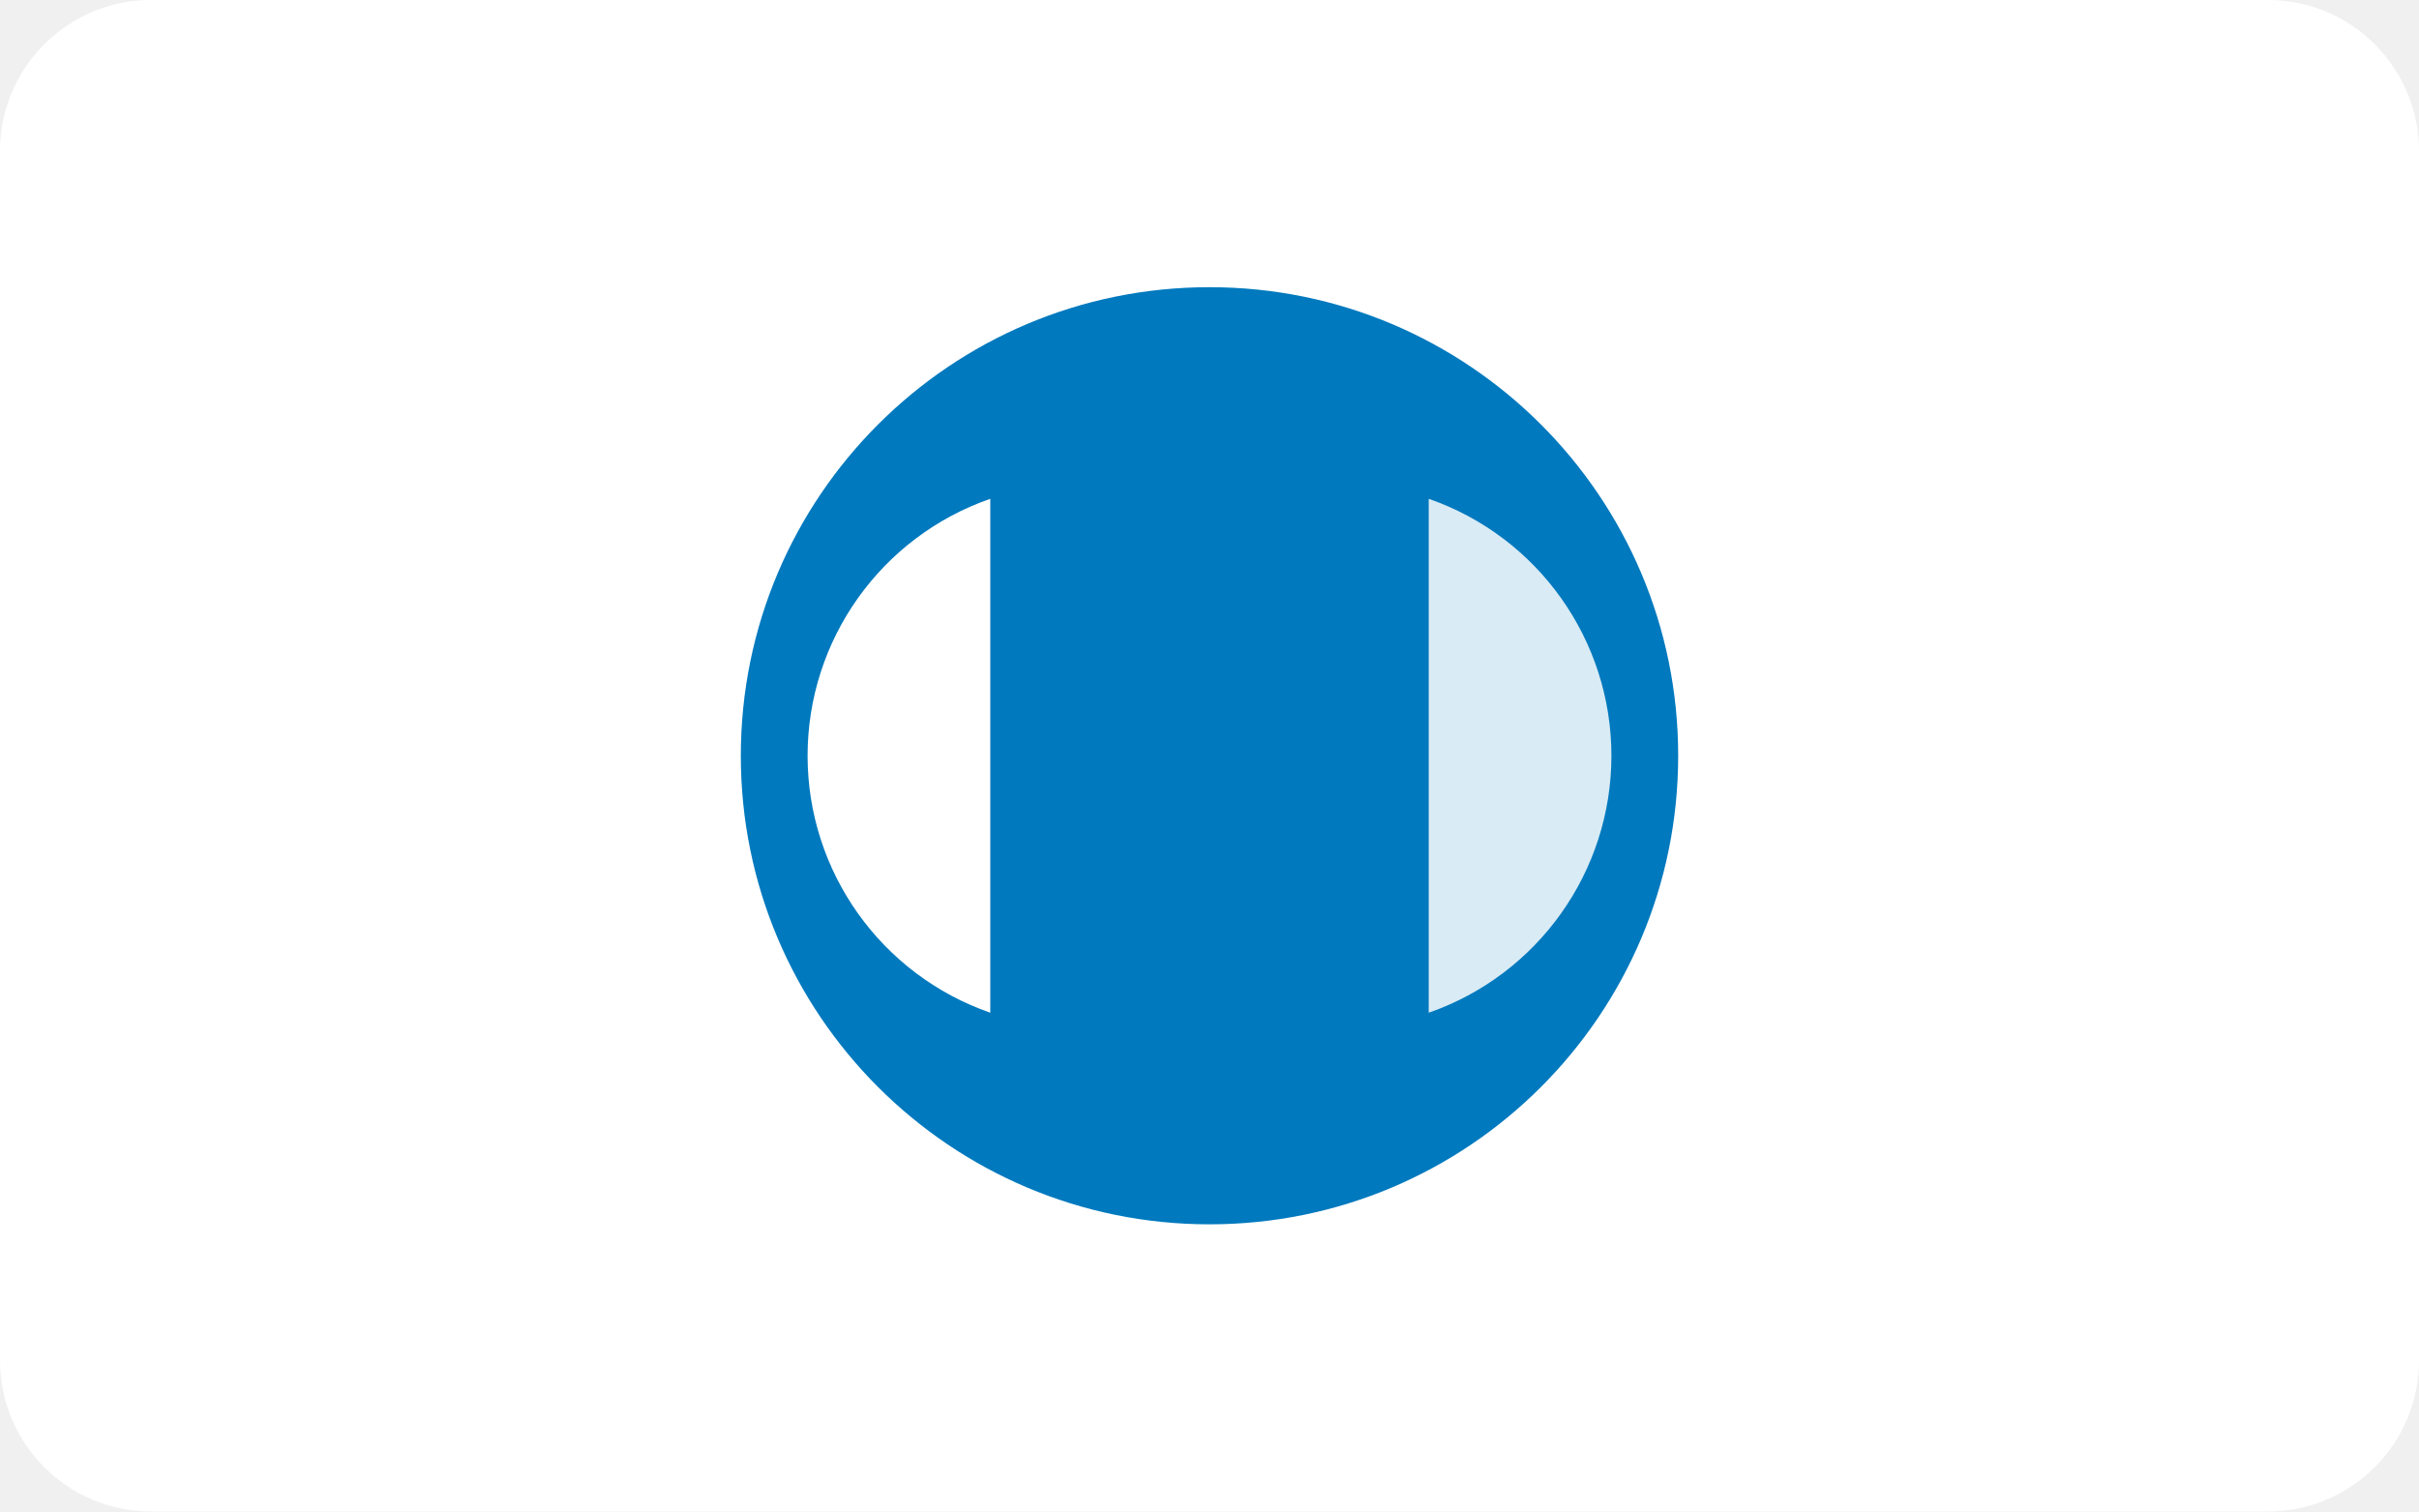
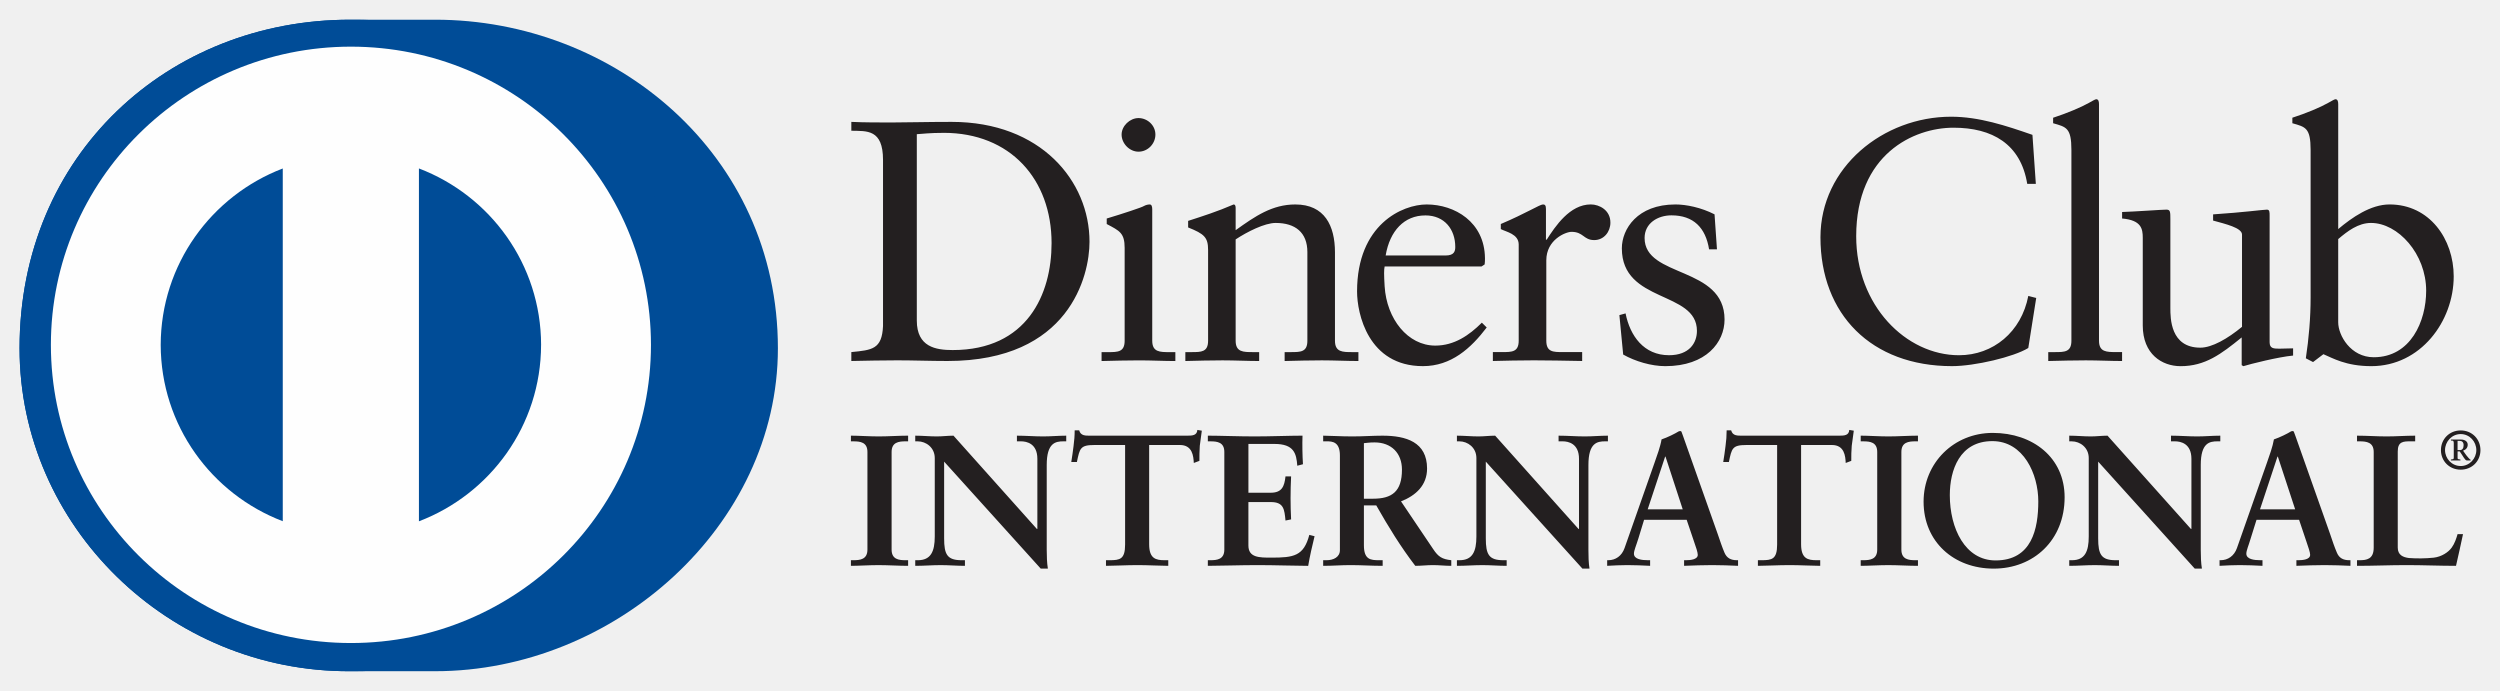
- <svg xmlns="http://www.w3.org/2000/svg" width="32" height="20" fill="none" role="img" aria-label="Diners Club">
-   <g clip-path="url(#dinersPay_svg__a)">
-     <rect width="32" height="20" fill="#fff" rx="2" />
-     <circle cx="16" cy="10" r="6.2" fill="#0079BE" />
-     <path fill="#fff" d="M13.1 6.6a3.6 3.6 0 0 0 0 6.8V6.6z" />
-     <path fill="#fff" d="M18.9 6.6a3.6 3.6 0 0 1 0 6.8V6.6z" opacity=".85" />
-   </g>
-   <defs>
-     <clipPath id="dinersPay_svg__a">
-       <rect width="32" height="20" fill="#fff" rx="2" />
-     </clipPath>
-   </defs>
+ <svg xmlns="http://www.w3.org/2000/svg" id="svg2620" version="1.1" width="1024" height="283" viewBox="-1.088 -1.088 139.17 38.444">
+   <defs id="defs2617" />
+   <path mask="none" d="m 46.28,30.089 h 0.147 c 0.374,0 0.773,-0.05 0.773,-0.59 v -5.437 c 0,-0.542 -0.399,-0.59 -0.773,-0.59 h -0.146 v -0.317 c 0.408,0 1.033,0.043 1.546,0.043 0.522,0 1.148,-0.043 1.638,-0.043 v 0.316 h -0.146 c -0.375,0 -0.773,0.05 -0.773,0.59 v 5.437 c 0,0.542 0.398,0.591 0.773,0.591 h 0.146 v 0.313 c -0.5,0 -1.128,-0.04 -1.65,-0.04 -0.512,0 -1.126,0.04 -1.534,0.04 v -0.313 z m 10.36,-1.732 0.02,-0.02 v -3.892 c 0,-0.851 -0.595,-0.974 -0.91,-0.974 h -0.228 v -0.315 c 0.49,0 0.972,0.042 1.462,0.042 0.427,0 0.857,-0.042 1.283,-0.042 v 0.315 h -0.154 c -0.44,0 -0.932,0.08 -0.932,1.316 v 4.723 c 0,0.363 0.012,0.725 0.064,1.047 h -0.397 l -5.378,-5.956 v 4.274 c 0,0.906 0.176,1.214 0.98,1.214 h 0.178 v 0.313 c -0.448,0 -0.898,-0.04 -1.348,-0.04 -0.467,0 -0.949,0.04 -1.418,0.04 v -0.313 h 0.146 c 0.72,0 0.94,-0.485 0.94,-1.317 v -4.37 c 0,-0.581 -0.482,-0.931 -0.95,-0.931 h -0.136 v -0.315 c 0.395,0 0.803,0.042 1.199,0.042 0.315,0 0.619,-0.042 0.93,-0.042 z m 3.191,-4.681 c -0.784,0 -0.812,0.187 -0.97,0.944 h -0.313 c 0.043,-0.29 0.093,-0.58 0.126,-0.883 0.04,-0.29 0.063,-0.581 0.063,-0.88 h 0.25 c 0.085,0.311 0.345,0.299 0.627,0.299 h 5.389 c 0.28,0 0.543,-0.01 0.564,-0.32 l 0.248,0.042 c -0.038,0.278 -0.08,0.56 -0.113,0.84 -0.021,0.28 -0.021,0.56 -0.021,0.84 l -0.312,0.117 c -0.021,-0.386 -0.075,-1 -0.774,-1 h -1.712 v 5.523 c 0,0.801 0.366,0.891 0.867,0.891 h 0.197 v 0.313 c -0.406,0 -1.138,-0.041 -1.702,-0.041 -0.625,0 -1.358,0.041 -1.765,0.041 v -0.313 h 0.198 c 0.576,0 0.866,-0.05 0.866,-0.869 v -5.544 z m 6.319,6.413 h 0.146 c 0.375,0 0.772,-0.05 0.772,-0.59 v -5.437 c 0,-0.542 -0.397,-0.59 -0.772,-0.59 H 66.15 v -0.317 c 0.635,0 1.725,0.043 2.6,0.043 0.878,0 1.963,-0.043 2.67,-0.043 -0.017,0.448 -0.006,1.135 0.025,1.591 l -0.316,0.083 c -0.05,-0.674 -0.175,-1.213 -1.272,-1.213 h -1.448 v 2.716 h 1.239 c 0.628,0 0.764,-0.35 0.825,-0.91 h 0.312 c -0.02,0.404 -0.03,0.808 -0.03,1.213 0,0.395 0.01,0.789 0.03,1.182 l -0.312,0.063 c -0.061,-0.623 -0.093,-1.028 -0.815,-1.028 h -1.25 v 2.418 c 0,0.675 0.604,0.675 1.27,0.675 1.256,0 1.808,-0.083 2.121,-1.266 l 0.292,0.074 c -0.136,0.551 -0.26,1.097 -0.355,1.65 -0.667,0 -1.87,-0.042 -2.809,-0.042 -0.94,0 -2.182,0.041 -2.777,0.041 z m 8.688,-3.424 h 0.51 c 1.045,0 1.608,-0.393 1.608,-1.619 0,-0.921 -0.595,-1.515 -1.524,-1.515 -0.316,0 -0.449,0.033 -0.594,0.042 z m -1.336,-2.408 c 0,-0.758 -0.418,-0.787 -0.742,-0.787 h -0.19 v -0.314 c 0.334,0 0.982,0.042 1.62,0.042 0.625,0 1.127,-0.042 1.682,-0.042 1.313,0 2.482,0.353 2.482,1.829 0,0.933 -0.624,1.503 -1.45,1.828 l 1.788,2.654 c 0.291,0.44 0.498,0.562 1.01,0.622 v 0.313 c -0.344,0 -0.678,-0.041 -1.022,-0.041 -0.326,0 -0.659,0.041 -0.982,0.041 -0.804,-1.047 -1.494,-2.17 -2.172,-3.364 h -0.688 v 2.221 c 0,0.802 0.375,0.83 0.854,0.83 h 0.19 v 0.313 c -0.597,0 -1.202,-0.041 -1.797,-0.041 -0.5,0 -0.992,0.041 -1.515,0.041 v -0.313 h 0.19 c 0.384,0 0.742,-0.174 0.742,-0.56 z m 13.29,4.1 0.02,-0.02 v -3.892 c 0,-0.851 -0.595,-0.974 -0.907,-0.974 h -0.23 v -0.315 c 0.491,0 0.969,0.042 1.462,0.042 0.43,0 0.856,-0.042 1.285,-0.042 v 0.315 h -0.155 c -0.44,0 -0.931,0.08 -0.931,1.316 v 4.723 c 0,0.363 0.009,0.725 0.06,1.047 h -0.394 l -5.378,-5.956 v 4.274 c 0,0.906 0.178,1.214 0.982,1.214 h 0.179 v 0.313 c -0.45,0 -0.901,-0.04 -1.35,-0.04 -0.47,0 -0.95,0.04 -1.419,0.04 v -0.313 h 0.144 c 0.723,0 0.94,-0.485 0.94,-1.317 v -4.37 c 0,-0.581 -0.48,-0.931 -0.948,-0.931 h -0.136 v -0.315 c 0.395,0 0.806,0.042 1.2,0.042 0.312,0 0.615,-0.042 0.929,-0.042 z m 4.835,-4.037 h -0.02 l -0.972,2.937 h 1.951 z m -1.523,4.598 c -0.106,0.352 -0.234,0.625 -0.234,0.808 0,0.313 0.442,0.363 0.785,0.363 h 0.116 v 0.312 c -0.42,-0.02 -0.847,-0.04 -1.266,-0.04 -0.376,0 -0.75,0.02 -1.125,0.04 v -0.312 h 0.06 c 0.408,0 0.755,-0.239 0.907,-0.674 l 1.673,-4.761 c 0.135,-0.386 0.326,-0.903 0.387,-1.29 0.334,-0.113 0.752,-0.32 0.95,-0.445 0.033,-0.011 0.05,-0.019 0.084,-0.019 0.03,0 0.05,0 0.073,0.03 0.031,0.083 0.062,0.176 0.095,0.26 l 1.92,5.428 c 0.125,0.363 0.251,0.748 0.385,1.06 0.127,0.289 0.347,0.411 0.691,0.411 h 0.061 v 0.312 c -0.468,-0.02 -0.939,-0.04 -1.439,-0.04 -0.51,0 -1.034,0.02 -1.565,0.04 v -0.312 h 0.115 c 0.238,0 0.646,-0.039 0.646,-0.299 0,-0.136 -0.093,-0.416 -0.211,-0.748 l -0.407,-1.204 h -2.37 l -0.33,1.08 z m 6.024,-5.242 c -0.785,0 -0.815,0.187 -0.972,0.944 h -0.315 c 0.043,-0.29 0.096,-0.58 0.127,-0.883 0.042,-0.29 0.063,-0.581 0.063,-0.88 h 0.25 c 0.083,0.311 0.345,0.299 0.626,0.299 h 5.389 c 0.281,0 0.54,-0.01 0.562,-0.32 l 0.251,0.042 c -0.04,0.278 -0.08,0.56 -0.114,0.84 -0.026,0.28 -0.026,0.56 -0.026,0.84 l -0.31,0.117 c -0.017,-0.386 -0.072,-1 -0.77,-1 h -1.714 v 5.523 c 0,0.801 0.366,0.891 0.868,0.891 h 0.197 v 0.313 c -0.406,0 -1.137,-0.041 -1.702,-0.041 -0.625,0 -1.358,0.041 -1.767,0.041 v -0.313 h 0.2 c 0.577,0 0.87,-0.05 0.87,-0.869 v -5.544 z m 6.366,6.413 h 0.146 c 0.378,0 0.773,-0.05 0.773,-0.59 v -5.437 c 0,-0.542 -0.395,-0.59 -0.773,-0.59 h -0.146 v -0.317 c 0.407,0 1.033,0.043 1.544,0.043 0.523,0 1.149,-0.043 1.643,-0.043 v 0.316 h -0.146 c -0.379,0 -0.777,0.05 -0.777,0.59 v 5.437 c 0,0.542 0.398,0.591 0.777,0.591 h 0.146 v 0.313 c -0.503,0 -1.13,-0.04 -1.652,-0.04 -0.513,0 -1.128,0.04 -1.535,0.04 z m 7.507,0.012 c 2.029,0 2.379,-1.775 2.379,-3.288 0,-1.517 -0.821,-3.354 -2.556,-3.354 -1.826,0 -2.37,1.619 -2.37,3.008 0,1.859 0.857,3.634 2.547,3.634 m -0.156,-7.099 c 2.225,0 4,1.37 4,3.582 0,2.387 -1.722,3.973 -3.947,3.973 -2.217,0 -3.904,-1.492 -3.904,-3.727 0,-2.155 1.68,-3.828 3.85,-3.828 m 11.039,5.355 0.021,-0.02 v -3.892 c 0,-0.851 -0.596,-0.974 -0.912,-0.974 h -0.225 v -0.315 c 0.488,0 0.97,0.042 1.46,0.042 0.431,0 0.858,-0.042 1.285,-0.042 v 0.315 h -0.156 c -0.441,0 -0.932,0.08 -0.932,1.316 v 4.723 c 0,0.363 0.012,0.725 0.064,1.047 h -0.398 l -5.377,-5.956 v 4.274 c 0,0.906 0.177,1.214 0.982,1.214 h 0.177 v 0.313 c -0.449,0 -0.897,-0.04 -1.347,-0.04 -0.47,0 -0.951,0.04 -1.422,0.04 v -0.313 h 0.148 c 0.723,0 0.937,-0.485 0.937,-1.317 v -4.37 c 0,-0.581 -0.477,-0.931 -0.95,-0.931 h -0.135 v -0.315 c 0.398,0 0.804,0.042 1.203,0.042 0.312,0 0.615,-0.042 0.928,-0.042 l 4.65,5.201 z m 4.832,-4.037 h -0.02 l -0.973,2.937 h 1.957 z m -1.525,4.598 c -0.102,0.352 -0.229,0.625 -0.229,0.808 0,0.313 0.442,0.363 0.782,0.363 h 0.117 v 0.312 c -0.419,-0.02 -0.846,-0.04 -1.264,-0.04 -0.38,0 -0.753,0.02 -1.126,0.04 v -0.312 h 0.057 c 0.41,0 0.757,-0.239 0.911,-0.674 l 1.673,-4.761 c 0.136,-0.386 0.322,-0.903 0.385,-1.29 0.334,-0.113 0.751,-0.32 0.95,-0.445 0.032,-0.011 0.053,-0.019 0.085,-0.019 0.03,0 0.049,0 0.072,0.03 0.032,0.083 0.062,0.176 0.097,0.26 l 1.92,5.428 c 0.122,0.363 0.25,0.748 0.386,1.06 0.123,0.289 0.345,0.411 0.689,0.411 h 0.062 v 0.312 c -0.469,-0.02 -0.94,-0.04 -1.44,-0.04 -0.513,0 -1.036,0.02 -1.569,0.04 v -0.312 h 0.117 c 0.238,0 0.648,-0.039 0.648,-0.299 0,-0.136 -0.096,-0.416 -0.211,-0.748 l -0.405,-1.204 h -2.369 z m 8.2,0.467 c 0,0.415 0.29,0.54 0.625,0.582 0.427,0.031 0.897,0.031 1.38,-0.02 0.436,-0.051 0.814,-0.302 1,-0.562 0.167,-0.23 0.259,-0.518 0.325,-0.748 h 0.303 c -0.117,0.592 -0.263,1.175 -0.39,1.765 -0.917,0 -1.837,-0.041 -2.753,-0.041 -0.92,0 -1.84,0.041 -2.758,0.041 v -0.313 h 0.143 c 0.38,0 0.786,-0.05 0.786,-0.695 v -5.333 c 0,-0.541 -0.406,-0.59 -0.786,-0.59 h -0.143 v -0.315 c 0.553,0 1.097,0.042 1.648,0.042 0.534,0 1.056,-0.042 1.59,-0.042 v 0.315 h -0.263 c -0.396,0 -0.707,0.01 -0.707,0.56 z" id="path2432" style="fill:#231f20;fill-rule:evenodd" />
+   <path style="fill:#231f20;fill-rule:evenodd" id="path2437" mask="none" d="m 135.719,23.959 h 0.13 c 0.141,0 0.207,-0.106 0.207,-0.278 0,-0.175 -0.105,-0.235 -0.216,-0.235 h -0.12 v 0.513 z m -0.371,0.577 v -0.054 c 0.133,-0.019 0.16,-0.013 0.16,-0.099 v -0.807 c -0.001,-0.115 -0.014,-0.154 -0.158,-0.148 v -0.056 h 0.565 c 0.19,0 0.37,0.093 0.37,0.29 0,0.165 -0.108,0.282 -0.26,0.33 l 0.179,0.252 c 0.086,0.11 0.181,0.22 0.244,0.257 v 0.035 h -0.212 c -0.103,0 -0.192,-0.216 -0.395,-0.503 h -0.12 v 0.362 c 0,0.074 0.025,0.068 0.158,0.087 v 0.054 h -0.53 z m 0.546,0.31 c 0.492,0 0.87,-0.416 0.87,-0.887 0,-0.47 -0.37,-0.892 -0.87,-0.892 -0.496,0 -0.872,0.421 -0.872,0.892 0,0.471 0.376,0.886 0.872,0.886 z m 0,-1.982 c 0.629,0 1.1,0.482 1.1,1.095 0,0.614 -0.471,1.09 -1.1,1.09 -0.628,0 -1.1,-0.476 -1.1,-1.09 0,-0.613 0.472,-1.095 1.1,-1.095 z" />
+   <path id="path2441" d="m 115.604,4.427 c -0.056,0 -0.212,0.096 -0.422,0.211 -0.404,0.23 -1.211,0.571 -1.977,0.82 v 0.305 c 0.73,0.21 1.018,0.248 1.018,1.49 V 17.871 c 0,0.632 -0.384,0.633 -0.922,0.633 h -0.367 v 0.496 c 0.713,-0.017 1.405,-0.037 2.094,-0.037 0.693,0 1.366,0.037 2.016,0.037 v -0.498 h -0.326 c -0.537,0 -0.959,0.001 -0.959,-0.631 V 4.697 c 0,-0.155 -0.037,-0.27 -0.154,-0.27 z m 13.32,0 c -0.059,0 -0.212,0.097 -0.422,0.211 -0.404,0.232 -1.209,0.571 -1.979,0.818 v 0.307 c 0.729,0.209 1.016,0.248 1.016,1.49 V 15.453 c 0,1.162 -0.097,2.271 -0.266,3.396 l 0.402,0.209 0.576,-0.438 c 0.5,0.209 1.246,0.666 2.666,0.666 2.747,0 4.588,-2.501 4.588,-4.998 0,-2.077 -1.344,-4.004 -3.57,-4.004 -1.054,0 -2.091,0.725 -2.859,1.371 V 4.697 c 0,-0.155 -0.037,-0.27 -0.152,-0.27 z m -21.4,0.973 c -3.763,0 -7.271,2.805 -7.271,6.715 0,4.291 2.836,7.17 7.326,7.17 1.267,0 3.438,-0.512 4.244,-1.01 l 0.441,-2.785 -0.441,-0.113 c -0.384,2.004 -1.957,3.301 -3.857,3.301 -2.952,0 -5.723,-2.767 -5.723,-6.623 0,-4.575 3.206,-6.043 5.416,-6.043 2.147,0 3.742,0.897 4.105,3.127 h 0.479 l -0.189,-2.729 c -1.478,-0.514 -2.974,-1.01 -4.529,-1.01 z m -45.234,0.076 c -0.482,0 -0.941,0.44 -0.941,0.918 0,0.495 0.439,0.953 0.941,0.953 0.517,0 0.941,-0.439 0.941,-0.953 0,-0.517 -0.445,-0.918 -0.941,-0.918 z m -15.986,0.213 v 0.492 c 0.862,0.02 1.764,-0.094 1.764,1.621 V 17.054 c -0.057,1.297 -0.615,1.335 -1.764,1.449 v 0.496 c 0.862,-0.017 1.706,-0.037 2.57,-0.037 0.901,0 1.807,0.037 2.783,0.037 6.794,0 7.906,-4.749 7.906,-6.637 0,-3.378 -2.706,-6.674 -7.676,-6.674 -1.42,0 -2.514,0.033 -3.32,0.033 -0.749,0 -1.517,8e-4 -2.264,-0.033 z m 5.141,0.609 c 3.704,0 6.006,2.576 6.006,6.141 0,2.843 -1.359,5.951 -5.506,5.951 -0.94,0 -1.996,-0.171 -1.996,-1.641 V 6.373 c 0.347,-0.02 0.709,-0.074 1.496,-0.074 z M 62.922,10.285 c -0.097,0 -0.212,0.02 -0.346,0.094 -0.078,0.06 -1.152,0.418 -2.055,0.688 v 0.307 c 0.713,0.379 0.998,0.493 0.998,1.332 v 5.166 c 0,0.632 -0.383,0.633 -0.92,0.633 h -0.365 v 0.496 c 0.71,-0.017 1.401,-0.037 2.092,-0.037 0.69,0 1.363,0.037 2.016,0.037 v -0.496 h -0.326 c -0.536,0 -0.961,-8.1e-4 -0.961,-0.633 v -7.32 c 0,-0.153 -0.038,-0.266 -0.133,-0.266 z m 4.664,0 c -0.922,0.398 -1.709,0.647 -2.533,0.914 v 0.365 c 0.901,0.361 1.111,0.552 1.111,1.256 v 5.053 c 0,0.632 -0.383,0.631 -0.92,0.631 h -0.346 v 0.496 c 0.69,-0.017 1.382,-0.037 2.07,-0.037 0.692,0 1.367,0.037 2.039,0.037 v -0.496 h -0.346 c -0.537,0 -0.963,0.001 -0.963,-0.631 v -5.643 c 0.636,-0.421 1.613,-0.916 2.227,-0.916 1.095,0 1.766,0.532 1.766,1.621 v 4.938 c 0,0.632 -0.382,0.631 -0.92,0.631 h -0.346 v 0.496 c 0.691,-0.017 1.382,-0.037 2.074,-0.037 0.688,0 1.359,0.037 2.033,0.037 v -0.496 h -0.346 c -0.536,0 -0.959,0.001 -0.959,-0.631 v -4.918 c 0,-1.49 -0.577,-2.67 -2.207,-2.67 -1.286,0 -2.227,0.648 -3.322,1.432 v -1.244 c 0,-0.151 -0.055,-0.188 -0.113,-0.188 z m 10.744,0 c -1.341,0 -3.873,1.105 -3.873,4.844 0,1.219 0.612,4.156 3.666,4.156 1.573,0 2.667,-0.989 3.551,-2.152 L 81.404,16.865 c -0.708,0.705 -1.536,1.277 -2.592,1.277 -1.534,0 -2.708,-1.486 -2.82,-3.299 -0.04,-0.649 -0.04,-0.934 0,-1.105 h 5.393 l 0.174,-0.115 c 0.018,-0.116 0.018,-0.228 0.018,-0.346 -0.018,-2.021 -1.69,-2.992 -3.246,-2.992 z m 6.473,0 c -0.173,0 -0.944,0.495 -2.344,1.088 v 0.283 c 0.288,0.154 0.996,0.269 0.996,0.859 v 5.355 c 0,0.632 -0.381,0.633 -0.918,0.633 h -0.52 v 0.496 c 0.692,-0.017 1.496,-0.037 2.285,-0.037 0.825,0 1.63,0.019 2.686,0.037 v -0.496 h -1.076 c -0.537,0 -0.92,-8.1e-4 -0.92,-0.633 v -4.477 c 0,-1.147 1.076,-1.584 1.402,-1.584 0.67,0 0.669,0.459 1.266,0.459 0.539,0 0.9,-0.46 0.9,-0.975 0,-0.688 -0.612,-1.01 -1.092,-1.01 -1.171,0 -1.977,1.221 -2.455,1.963 h -0.041 v -1.715 c 0,-0.193 -0.056,-0.248 -0.17,-0.248 z m 7.369,0 c -2.111,0 -2.975,1.371 -2.975,2.441 0,3.069 4.18,2.346 4.18,4.596 0,0.667 -0.421,1.355 -1.553,1.355 -1.401,0 -2.168,-1.07 -2.42,-2.328 l -0.344,0.096 0.211,2.195 c 0.671,0.381 1.574,0.646 2.344,0.646 2.282,0 3.299,-1.336 3.299,-2.594 0,-2.994 -4.451,-2.308 -4.451,-4.541 0,-0.82 0.728,-1.26 1.496,-1.26 1.228,0 1.902,0.69 2.094,1.891 h 0.439 l -0.135,-1.947 c -0.748,-0.381 -1.573,-0.551 -2.186,-0.551 z m 27.348,0.287 c -0.251,0 -1.783,0.112 -2.475,0.133 v 0.361 c 1.071,0.094 1.15,0.572 1.15,1.07 v 4.883 c 0,1.601 1.072,2.268 2.107,2.268 1.364,0 2.25,-0.666 3.4,-1.6 v 1.543 l 0.094,0.057 c 0.367,-0.115 1.94,-0.515 2.768,-0.59 v -0.402 c -0.25,0 -0.54,0.018 -0.768,0.018 -0.328,0 -0.539,-0.016 -0.539,-0.361 v -7.037 c 0,-0.21 6.6e-4,-0.342 -0.152,-0.342 -0.191,0 -1.267,0.149 -2.994,0.264 v 0.344 c 0.69,0.193 1.609,0.401 1.609,0.781 v 5.135 c -0.805,0.663 -1.67,1.16 -2.32,1.16 -1.669,0 -1.668,-1.642 -1.668,-2.213 v -4.92 c 0,-0.419 1.1e-4,-0.551 -0.213,-0.551 z m -41.264,0.322 c 1.074,0 1.668,0.781 1.668,1.756 0,0.228 -0.055,0.475 -0.533,0.475 h -3.342 c 0.231,-1.375 1.037,-2.23 2.207,-2.23 z m 52.646,0.42 c 1.496,0 3.07,1.715 3.07,3.773 0,1.698 -0.863,3.703 -2.918,3.703 -1.288,0 -1.979,-1.219 -1.979,-1.945 v -4.633 c 0.519,-0.44 1.111,-0.898 1.826,-0.898 z" mask="none" style="fill:#231f20;fill-rule:evenodd" />
+   <path style="fill:#004c97;fill-rule:evenodd" id="path2446" mask="none" d="M 18.404,36.268 C 8.309,36.314 0,28.187 0,18.292 0,7.478 8.309,-0.002 18.404,4.0118675e-7 h 4.732 C 33.111,-0.002 42.216,7.474 42.216,18.292 c 0,9.89 -9.105,17.976 -19.08,17.976 z" />
+   <path style="fill:#004c97;fill-rule:evenodd" id="path2453" mask="none" d="M 18.404,36.268 C 8.309,36.314 0,28.187 0,18.292 0,7.478 8.309,-0.002 18.404,4.0118675e-7 h 0.265 C 28.643,-0.002 37.376,7.474 37.376,18.292 c 0,9.89 -8.733,17.976 -18.707,17.976 z" />
+   <path mask="none" d="m 18.445,1.5 c -9.225,0.003 -16.7,7.433 -16.7,16.602 0,9.167 7.475,16.596 16.7,16.597 9.226,0 16.702,-7.43 16.705,-16.597 C 35.147,8.932 27.67,1.502 18.445,1.5" id="path2457" style="fill:#fefefe;fill-rule:evenodd" />
+   <path mask="none" d="M 14.653,27.918 V 8.282 c -3.97,1.52 -6.785,5.338 -6.795,9.82 0.01,4.48 2.826,8.3 6.795,9.816 m 14.381,-9.816 C 29.026,13.618 26.207,9.795 22.233,8.28 V 27.923 c 3.974,-1.517 6.793,-5.336 6.8,-9.821" id="path2459" style="fill:#004c97;fill-rule:evenodd" />
</svg>
